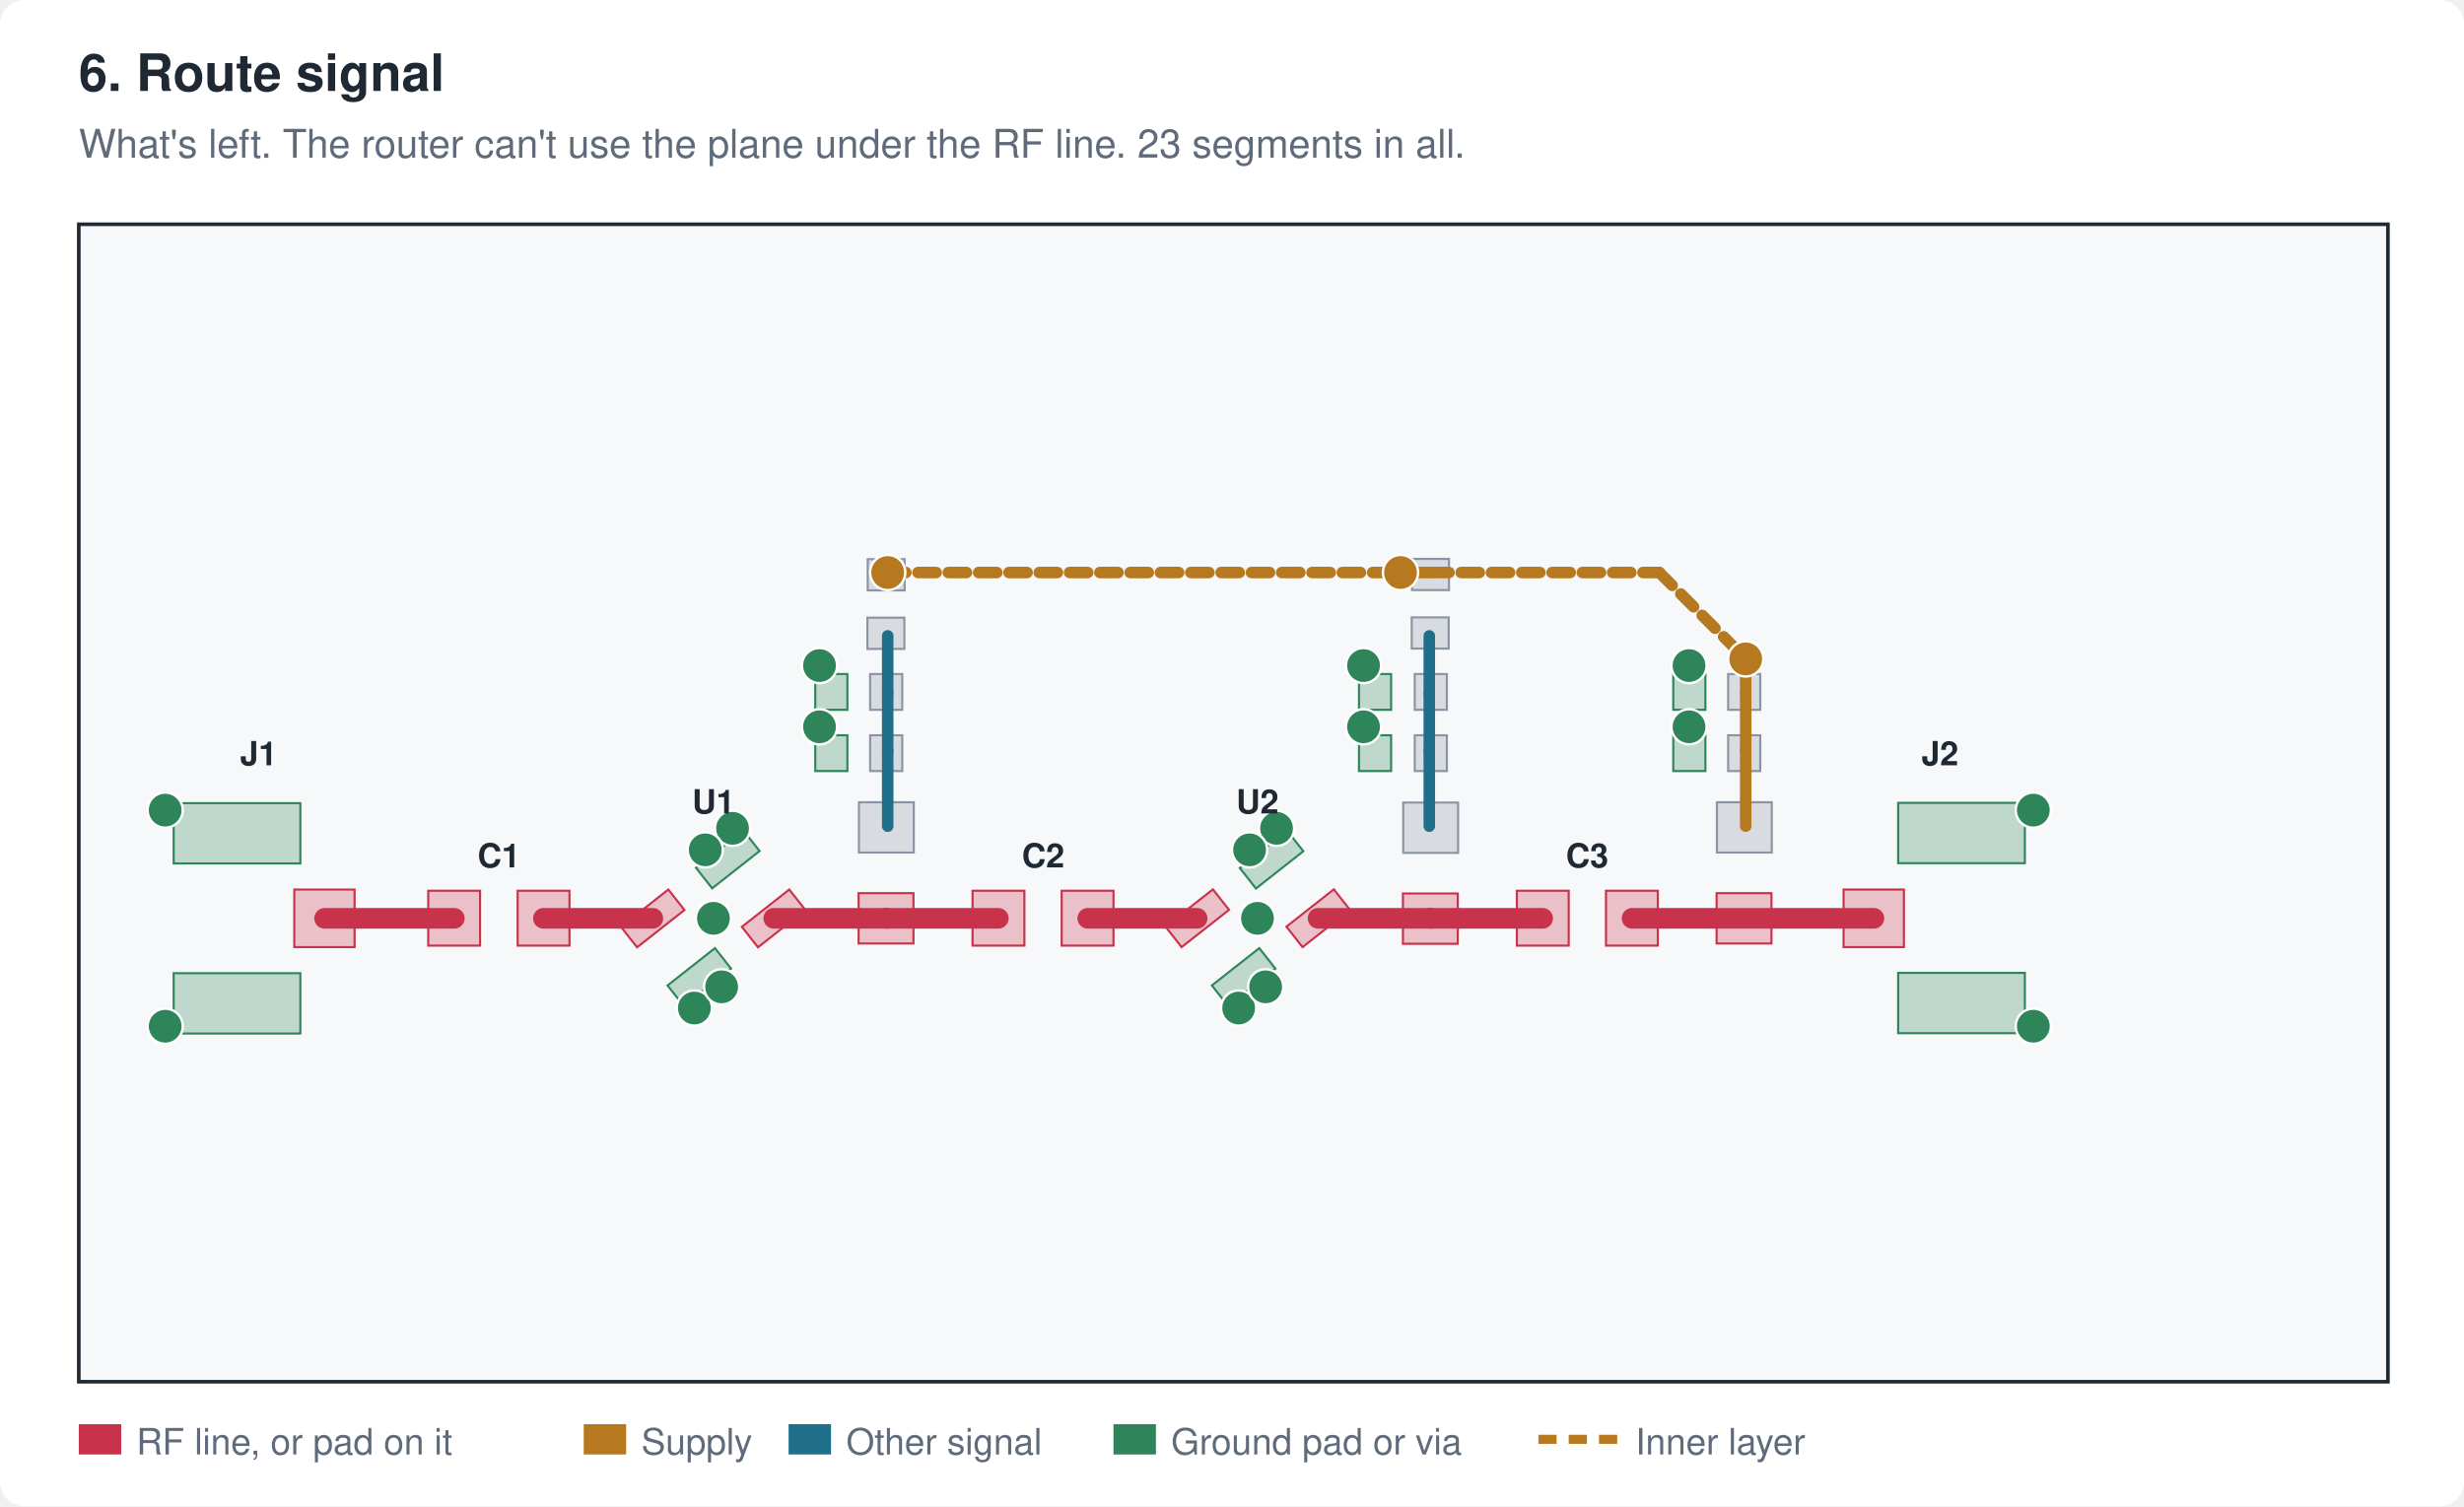
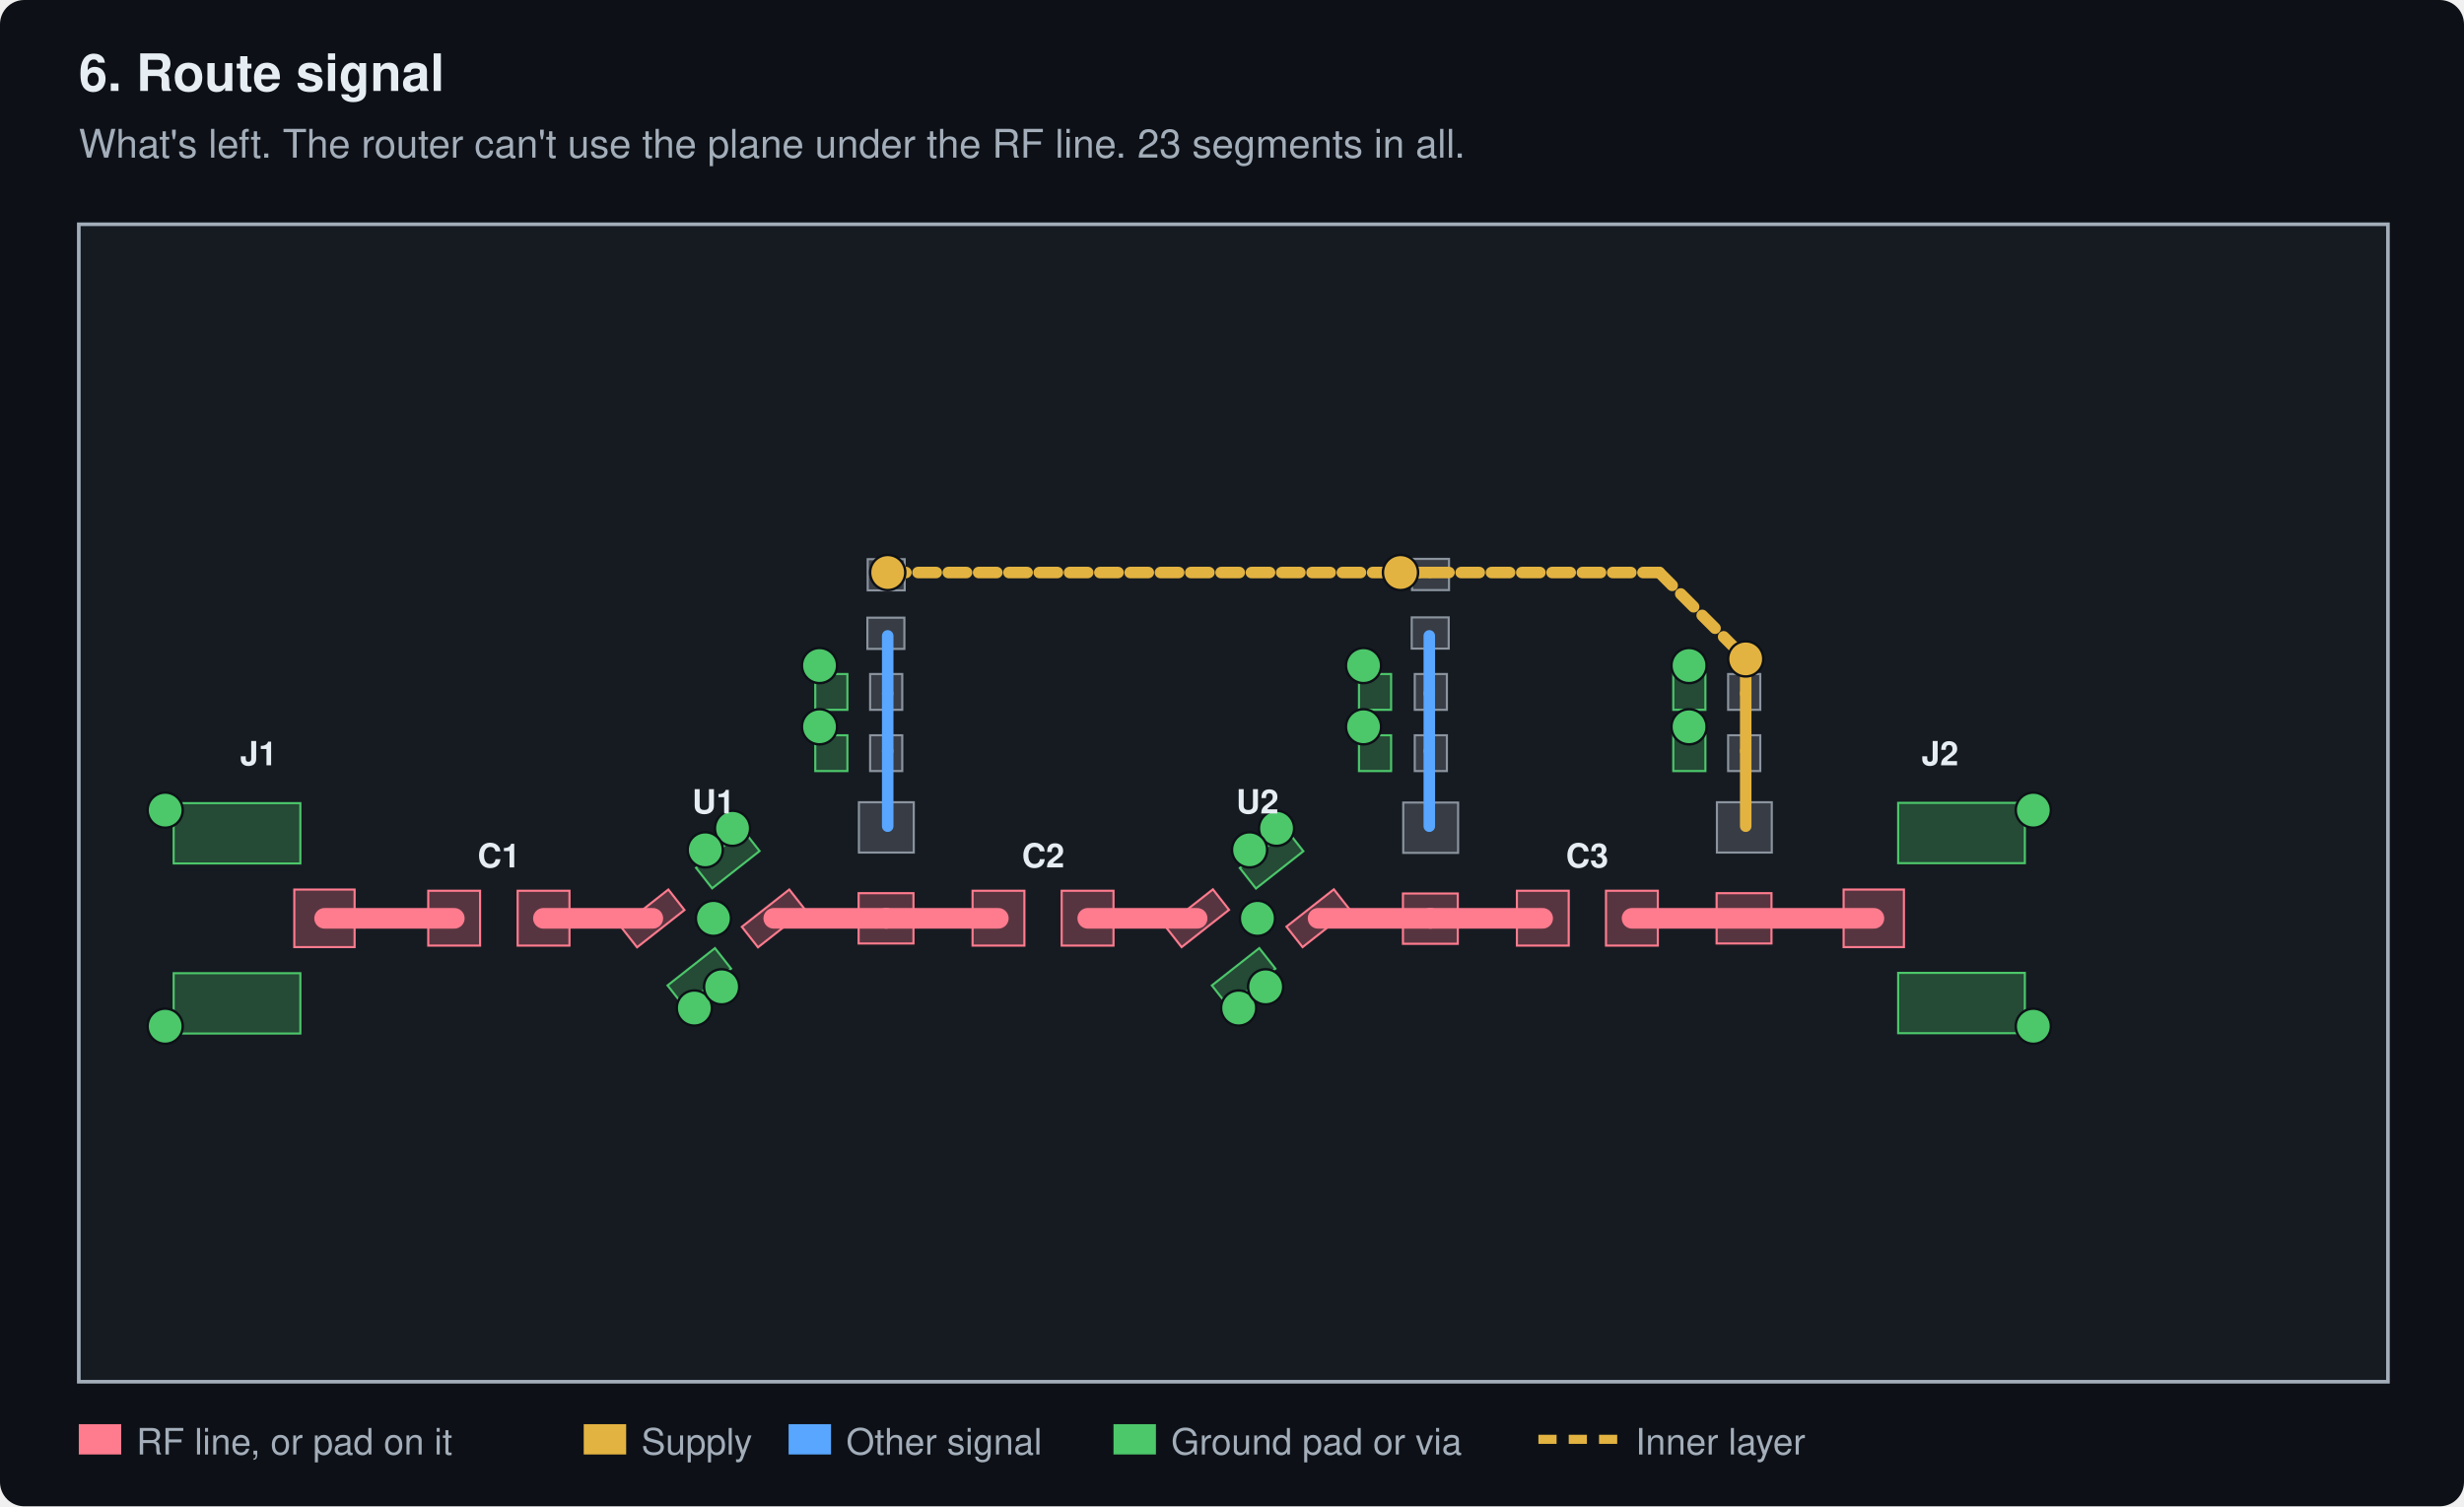
<svg xmlns="http://www.w3.org/2000/svg" viewBox="0 0 813 497" role="img" aria-label="6. Route signal. What's left. The router can't use the plane under the RF line. 23 segments in all." font-family="-apple-system,Segoe UI,Helvetica,Arial,sans-serif">
-   <rect width="813" height="497" fill="#ffffff" rx="8" />
+   <rect width="813" height="497" fill="#0d1117" rx="8" />
  <defs>
    <marker id="a" viewBox="0 0 10 10" refX="9" refY="5" markerWidth="7" markerHeight="7" orient="auto-start-reverse">
-       <path d="M0 0L10 5L0 10z" fill="#5f6b7a" />
+       <path d="M0 0L10 5L0 10z" fill="#a3aeba" />
    </marker>
  </defs>
-   <text x="26.0" y="30.0" font-size="17" fill="#1f2933" text-anchor="start" font-weight="600">6. Route signal</text>
-   <text x="26.0" y="52.0" font-size="13" fill="#5f6b7a" text-anchor="start" font-weight="400">What's left. The router can't use the plane under the RF line. 23 segments in all.</text>
-   <rect x="26" y="74" width="761.9" height="381.9" fill="#f7f8fa" stroke="#1f2933" stroke-width="1.2" />
-   <rect x="141.3" y="293.9" width="17.1" height="18.1" fill="#c8324a" fill-opacity=".28" stroke="#c8324a" stroke-width=".7" transform="rotate(-0.0 149.9 303.0)" />
-   <rect x="170.8" y="293.9" width="17.1" height="18.1" fill="#c8324a" fill-opacity=".28" stroke="#c8324a" stroke-width=".7" transform="rotate(-0.0 179.3 303.0)" />
-   <rect x="570.2" y="242.6" width="10.6" height="11.8" fill="#8a94a3" fill-opacity=".28" stroke="#8a94a3" stroke-width=".7" transform="rotate(-180.0 575.5 248.5)" />
-   <rect x="551.9" y="242.6" width="10.6" height="11.8" fill="#2f855a" fill-opacity=".28" stroke="#2f855a" stroke-width=".7" transform="rotate(-180.0 557.3 248.5)" />
-   <rect x="320.9" y="293.9" width="17.1" height="18.1" fill="#c8324a" fill-opacity=".28" stroke="#c8324a" stroke-width=".7" transform="rotate(-0.0 329.4 303.0)" />
-   <rect x="350.3" y="293.9" width="17.1" height="18.1" fill="#c8324a" fill-opacity=".28" stroke="#c8324a" stroke-width=".7" transform="rotate(-0.0 358.9 303.0)" />
-   <rect x="287.3" y="183.5" width="10.3" height="12.2" fill="#8a94a3" fill-opacity=".28" stroke="#8a94a3" stroke-width=".7" transform="rotate(-270.0 292.4 189.6)" />
-   <rect x="287.3" y="202.9" width="10.3" height="12.2" fill="#8a94a3" fill-opacity=".28" stroke="#8a94a3" stroke-width=".7" transform="rotate(-270.0 292.4 208.9)" />
-   <rect x="424.9" y="298.7" width="19.9" height="8.6" fill="#c8324a" fill-opacity=".28" stroke="#c8324a" stroke-width=".7" transform="rotate(-218.2 434.9 303.0)" />
-   <rect x="409.7" y="279.3" width="19.9" height="8.6" fill="#2f855a" fill-opacity=".28" stroke="#2f855a" stroke-width=".7" transform="rotate(-218.2 419.6 283.6)" />
-   <rect x="385.0" y="298.7" width="19.9" height="8.6" fill="#c8324a" fill-opacity=".28" stroke="#c8324a" stroke-width=".7" transform="rotate(-218.2 395.0 303.0)" />
-   <rect x="400.3" y="318.1" width="19.9" height="8.6" fill="#2f855a" fill-opacity=".28" stroke="#2f855a" stroke-width=".7" transform="rotate(-218.2 410.3 322.4)" />
-   <rect x="463.6" y="293.9" width="16.6" height="18.1" fill="#c8324a" fill-opacity=".28" stroke="#c8324a" stroke-width=".7" transform="rotate(-90.0 472.0 303.0)" />
-   <rect x="463.6" y="264.0" width="16.6" height="18.1" fill="#8a94a3" fill-opacity=".28" stroke="#8a94a3" stroke-width=".7" transform="rotate(-90.0 472.0 273.0)" />
-   <rect x="466.8" y="183.5" width="10.3" height="12.2" fill="#8a94a3" fill-opacity=".28" stroke="#8a94a3" stroke-width=".7" transform="rotate(-270.0 472.0 189.6)" />
-   <rect x="466.8" y="202.9" width="10.3" height="12.2" fill="#8a94a3" fill-opacity=".28" stroke="#8a94a3" stroke-width=".7" transform="rotate(-270.0 472.0 208.9)" />
-   <rect x="287.1" y="222.4" width="10.6" height="11.8" fill="#8a94a3" fill-opacity=".28" stroke="#8a94a3" stroke-width=".7" transform="rotate(-180.0 292.4 228.3)" />
-   <rect x="268.8" y="222.4" width="10.6" height="11.8" fill="#2f855a" fill-opacity=".28" stroke="#2f855a" stroke-width=".7" transform="rotate(-180.0 274.2 228.3)" />
-   <rect x="500.5" y="293.9" width="17.1" height="18.1" fill="#c8324a" fill-opacity=".28" stroke="#c8324a" stroke-width=".7" transform="rotate(-0.0 509.0 303.0)" />
-   <rect x="529.9" y="293.9" width="17.1" height="18.1" fill="#c8324a" fill-opacity=".28" stroke="#c8324a" stroke-width=".7" transform="rotate(-0.0 538.5 303.0)" />
-   <rect x="245.4" y="298.7" width="19.9" height="8.6" fill="#c8324a" fill-opacity=".28" stroke="#c8324a" stroke-width=".7" transform="rotate(-218.2 255.3 303.0)" />
-   <rect x="230.1" y="279.3" width="19.9" height="8.6" fill="#2f855a" fill-opacity=".28" stroke="#2f855a" stroke-width=".7" transform="rotate(-218.2 240.1 283.6)" />
-   <rect x="205.5" y="298.7" width="19.9" height="8.6" fill="#c8324a" fill-opacity=".28" stroke="#c8324a" stroke-width=".7" transform="rotate(-218.2 215.4 303.0)" />
-   <rect x="220.7" y="318.1" width="19.9" height="8.6" fill="#2f855a" fill-opacity=".28" stroke="#2f855a" stroke-width=".7" transform="rotate(-218.2 230.7 322.4)" />
-   <rect x="608.3" y="293.5" width="19.9" height="19.0" fill="#c8324a" fill-opacity=".28" stroke="#c8324a" stroke-width=".7" transform="rotate(-0.0 618.3 303.0)" />
-   <rect x="626.3" y="264.9" width="41.8" height="19.9" fill="#2f855a" fill-opacity=".28" stroke="#2f855a" stroke-width=".7" transform="rotate(-0.0 647.2 274.9)" />
-   <rect x="626.3" y="321.0" width="41.8" height="19.9" fill="#2f855a" fill-opacity=".28" stroke="#2f855a" stroke-width=".7" transform="rotate(-0.0 647.2 331.0)" />
-   <rect x="97.2" y="293.5" width="19.9" height="19.0" fill="#c8324a" fill-opacity=".28" stroke="#c8324a" stroke-width=".7" transform="rotate(-180.0 107.1 303.0)" />
-   <rect x="57.3" y="321.0" width="41.8" height="19.9" fill="#2f855a" fill-opacity=".28" stroke="#2f855a" stroke-width=".7" transform="rotate(-180.0 78.2 331.0)" />
-   <rect x="57.3" y="264.9" width="41.8" height="19.9" fill="#2f855a" fill-opacity=".28" stroke="#2f855a" stroke-width=".7" transform="rotate(-180.0 78.2 274.9)" />
-   <rect x="567.2" y="293.9" width="16.6" height="18.1" fill="#c8324a" fill-opacity=".28" stroke="#c8324a" stroke-width=".7" transform="rotate(-90.0 575.5 303.0)" />
-   <rect x="567.2" y="264.0" width="16.6" height="18.1" fill="#8a94a3" fill-opacity=".28" stroke="#8a94a3" stroke-width=".7" transform="rotate(-90.0 575.5 273.0)" />
-   <rect x="466.6" y="242.6" width="10.6" height="11.8" fill="#8a94a3" fill-opacity=".28" stroke="#8a94a3" stroke-width=".7" transform="rotate(-180.0 472.0 248.5)" />
-   <rect x="448.4" y="242.6" width="10.6" height="11.8" fill="#2f855a" fill-opacity=".28" stroke="#2f855a" stroke-width=".7" transform="rotate(-180.0 453.7 248.5)" />
-   <rect x="570.2" y="222.4" width="10.6" height="11.8" fill="#8a94a3" fill-opacity=".28" stroke="#8a94a3" stroke-width=".7" transform="rotate(-180.0 575.5 228.3)" />
-   <rect x="551.9" y="222.4" width="10.6" height="11.8" fill="#2f855a" fill-opacity=".28" stroke="#2f855a" stroke-width=".7" transform="rotate(-180.0 557.3 228.3)" />
-   <rect x="284.1" y="293.9" width="16.6" height="18.1" fill="#c8324a" fill-opacity=".28" stroke="#c8324a" stroke-width=".7" transform="rotate(-90.0 292.4 303.0)" />
-   <rect x="284.1" y="264.0" width="16.6" height="18.1" fill="#8a94a3" fill-opacity=".28" stroke="#8a94a3" stroke-width=".7" transform="rotate(-90.0 292.4 273.0)" />
-   <rect x="287.1" y="242.6" width="10.6" height="11.8" fill="#8a94a3" fill-opacity=".28" stroke="#8a94a3" stroke-width=".7" transform="rotate(-180.0 292.4 248.5)" />
-   <rect x="268.8" y="242.6" width="10.6" height="11.8" fill="#2f855a" fill-opacity=".28" stroke="#2f855a" stroke-width=".7" transform="rotate(-180.0 274.2 248.5)" />
-   <rect x="466.6" y="222.4" width="10.6" height="11.8" fill="#8a94a3" fill-opacity=".28" stroke="#8a94a3" stroke-width=".7" transform="rotate(-180.0 472.0 228.3)" />
-   <rect x="448.4" y="222.4" width="10.6" height="11.8" fill="#2f855a" fill-opacity=".28" stroke="#2f855a" stroke-width=".7" transform="rotate(-180.0 453.7 228.3)" />
-   <line x1="107.1" y1="303.0" x2="149.9" y2="303.0" stroke="#c8324a" stroke-width="6.8" stroke-linecap="round" />
-   <line x1="179.3" y1="303.0" x2="215.4" y2="303.0" stroke="#c8324a" stroke-width="6.8" stroke-linecap="round" />
-   <line x1="292.4" y1="303.0" x2="329.4" y2="303.0" stroke="#c8324a" stroke-width="6.8" stroke-linecap="round" />
-   <line x1="292.4" y1="303.0" x2="292.4" y2="303.0" stroke="#c8324a" stroke-width="6.8" stroke-linecap="round" />
-   <line x1="255.3" y1="303.0" x2="292.4" y2="303.0" stroke="#c8324a" stroke-width="6.8" stroke-linecap="round" />
-   <line x1="358.9" y1="303.0" x2="395.0" y2="303.0" stroke="#c8324a" stroke-width="6.8" stroke-linecap="round" />
-   <line x1="471.9" y1="303.0" x2="472.0" y2="303.0" stroke="#c8324a" stroke-width="6.8" stroke-linecap="round" />
-   <line x1="472.0" y1="303.0" x2="509.0" y2="303.0" stroke="#c8324a" stroke-width="6.8" stroke-linecap="round" />
-   <line x1="434.9" y1="303.0" x2="471.9" y2="303.0" stroke="#c8324a" stroke-width="6.8" stroke-linecap="round" />
-   <line x1="538.5" y1="303.0" x2="618.3" y2="303.0" stroke="#c8324a" stroke-width="6.8" stroke-linecap="round" />
-   <line x1="462.1" y1="188.9" x2="471.6" y2="188.9" stroke="#b7791f" stroke-width="3.8" stroke-linecap="round" />
-   <line x1="576.0" y1="217.4" x2="576.0" y2="228.8" stroke="#b7791f" stroke-width="3.8" stroke-linecap="round" />
-   <line x1="576.0" y1="228.8" x2="576.0" y2="247.8" stroke="#b7791f" stroke-width="3.8" stroke-linecap="round" />
-   <line x1="576.0" y1="247.8" x2="576.0" y2="272.6" stroke="#b7791f" stroke-width="3.8" stroke-linecap="round" />
-   <line x1="292.9" y1="247.8" x2="292.9" y2="272.6" stroke="#1f6f8b" stroke-width="3.8" stroke-linecap="round" />
-   <line x1="292.9" y1="247.8" x2="292.9" y2="228.8" stroke="#1f6f8b" stroke-width="3.8" stroke-linecap="round" />
-   <line x1="292.9" y1="228.8" x2="292.9" y2="209.8" stroke="#1f6f8b" stroke-width="3.8" stroke-linecap="round" />
-   <line x1="471.6" y1="247.8" x2="471.6" y2="272.6" stroke="#1f6f8b" stroke-width="3.8" stroke-linecap="round" />
-   <line x1="471.6" y1="247.8" x2="471.6" y2="228.8" stroke="#1f6f8b" stroke-width="3.8" stroke-linecap="round" />
-   <line x1="471.6" y1="228.8" x2="471.6" y2="209.8" stroke="#1f6f8b" stroke-width="3.8" stroke-linecap="round" />
-   <line x1="292.9" y1="188.9" x2="462.1" y2="188.9" stroke="#b7791f" stroke-width="3.8" stroke-linecap="round" stroke-dasharray="6 4" />
-   <line x1="462.1" y1="188.9" x2="547.5" y2="188.9" stroke="#b7791f" stroke-width="3.8" stroke-linecap="round" stroke-dasharray="6 4" />
-   <line x1="547.5" y1="188.9" x2="576.0" y2="217.4" stroke="#b7791f" stroke-width="3.8" stroke-linecap="round" stroke-dasharray="6 4" />
-   <circle cx="270.4" cy="219.6" r="5.8" fill="#2f855a" stroke="#ffffff" stroke-width=".8" />
-   <circle cx="235.4" cy="303.0" r="5.8" fill="#2f855a" stroke="#ffffff" stroke-width=".8" />
-   <circle cx="408.7" cy="332.6" r="5.8" fill="#2f855a" stroke="#ffffff" stroke-width=".8" />
-   <circle cx="449.9" cy="239.8" r="5.8" fill="#2f855a" stroke="#ffffff" stroke-width=".8" />
-   <circle cx="557.3" cy="239.8" r="5.8" fill="#2f855a" stroke="#ffffff" stroke-width=".8" />
-   <circle cx="421.2" cy="273.3" r="5.8" fill="#2f855a" stroke="#ffffff" stroke-width=".8" />
-   <circle cx="229.1" cy="332.6" r="5.8" fill="#2f855a" stroke="#ffffff" stroke-width=".8" />
-   <circle cx="670.9" cy="338.6" r="5.8" fill="#2f855a" stroke="#ffffff" stroke-width=".8" />
-   <circle cx="238.1" cy="325.6" r="5.8" fill="#2f855a" stroke="#ffffff" stroke-width=".8" />
-   <circle cx="270.4" cy="239.8" r="5.8" fill="#2f855a" stroke="#ffffff" stroke-width=".8" />
-   <circle cx="417.6" cy="325.6" r="5.8" fill="#2f855a" stroke="#ffffff" stroke-width=".8" />
-   <circle cx="412.3" cy="280.4" r="5.8" fill="#2f855a" stroke="#ffffff" stroke-width=".8" />
-   <circle cx="241.7" cy="273.3" r="5.8" fill="#2f855a" stroke="#ffffff" stroke-width=".8" />
-   <circle cx="54.5" cy="267.3" r="5.8" fill="#2f855a" stroke="#ffffff" stroke-width=".8" />
-   <circle cx="414.9" cy="303.0" r="5.8" fill="#2f855a" stroke="#ffffff" stroke-width=".8" />
-   <circle cx="54.5" cy="338.6" r="5.8" fill="#2f855a" stroke="#ffffff" stroke-width=".8" />
-   <circle cx="670.9" cy="267.3" r="5.8" fill="#2f855a" stroke="#ffffff" stroke-width=".8" />
-   <circle cx="449.9" cy="219.6" r="5.8" fill="#2f855a" stroke="#ffffff" stroke-width=".8" />
-   <circle cx="232.7" cy="280.4" r="5.8" fill="#2f855a" stroke="#ffffff" stroke-width=".8" />
-   <circle cx="557.3" cy="219.6" r="5.8" fill="#2f855a" stroke="#ffffff" stroke-width=".8" />
-   <circle cx="292.9" cy="188.9" r="5.8" fill="#b7791f" stroke="#ffffff" stroke-width=".8" />
-   <circle cx="462.1" cy="188.9" r="5.8" fill="#b7791f" stroke="#ffffff" stroke-width=".8" />
-   <circle cx="576.0" cy="217.4" r="5.8" fill="#b7791f" stroke="#ffffff" stroke-width=".8" />
-   <text x="164.6" y="286.2" font-size="11" fill="#1f2933" text-anchor="middle" font-weight="600">C1</text>
-   <text x="344.2" y="286.2" font-size="11" fill="#1f2933" text-anchor="middle" font-weight="600">C2</text>
-   <text x="414.9" y="268.4" font-size="11" fill="#1f2933" text-anchor="middle" font-weight="600">U2</text>
-   <text x="523.7" y="286.2" font-size="11" fill="#1f2933" text-anchor="middle" font-weight="600">C3</text>
-   <text x="235.4" y="268.4" font-size="11" fill="#1f2933" text-anchor="middle" font-weight="600">U1</text>
-   <text x="640.1" y="252.5" font-size="11" fill="#1f2933" text-anchor="middle" font-weight="600">J2</text>
-   <text x="85.3" y="252.5" font-size="11" fill="#1f2933" text-anchor="middle" font-weight="600">J1</text>
-   <rect x="26" y="469.9" width="14" height="10" fill="#c8324a" />
-   <text x="45.0" y="479.9" font-size="12" fill="#5f6b7a" text-anchor="start" font-weight="400">RF line, or pad on it</text>
-   <rect x="192.6" y="469.9" width="14" height="10" fill="#b7791f" />
-   <text x="211.6" y="479.9" font-size="12" fill="#5f6b7a" text-anchor="start" font-weight="400">Supply</text>
-   <rect x="260.2" y="469.9" width="14" height="10" fill="#1f6f8b" />
-   <text x="279.2" y="479.9" font-size="12" fill="#5f6b7a" text-anchor="start" font-weight="400">Other signal</text>
-   <rect x="367.4" y="469.9" width="14" height="10" fill="#2f855a" />
-   <text x="386.4" y="479.9" font-size="12" fill="#5f6b7a" text-anchor="start" font-weight="400">Ground pad or via</text>
-   <line x1="507.6" y1="474.9" x2="533.6" y2="474.9" stroke="#b7791f" stroke-width="3" stroke-dasharray="6 4" />
-   <text x="539.6" y="479.9" font-size="12" fill="#5f6b7a" text-anchor="start" font-weight="400">Inner layer</text>
+   <text x="26.0" y="30.0" font-size="17" fill="#e6edf3" text-anchor="start" font-weight="600">6. Route signal</text>
+   <text x="26.0" y="52.0" font-size="13" fill="#a3aeba" text-anchor="start" font-weight="400">What's left. The router can't use the plane under the RF line. 23 segments in all.</text>
+   <rect x="26" y="74" width="761.9" height="381.9" fill="#161b22" stroke="#a3aeba" stroke-width="1.2" />
+   <rect x="141.3" y="293.9" width="17.1" height="18.1" fill="#ff7b8e" fill-opacity=".28" stroke="#ff7b8e" stroke-width=".7" transform="rotate(-0.0 149.9 303.0)" />
+   <rect x="170.8" y="293.9" width="17.1" height="18.1" fill="#ff7b8e" fill-opacity=".28" stroke="#ff7b8e" stroke-width=".7" transform="rotate(-0.0 179.3 303.0)" />
+   <rect x="570.2" y="242.6" width="10.6" height="11.8" fill="#8b949e" fill-opacity=".28" stroke="#8b949e" stroke-width=".7" transform="rotate(-180.0 575.5 248.5)" />
+   <rect x="551.9" y="242.6" width="10.6" height="11.8" fill="#4cc76a" fill-opacity=".28" stroke="#4cc76a" stroke-width=".7" transform="rotate(-180.0 557.3 248.5)" />
+   <rect x="320.9" y="293.9" width="17.1" height="18.1" fill="#ff7b8e" fill-opacity=".28" stroke="#ff7b8e" stroke-width=".7" transform="rotate(-0.0 329.4 303.0)" />
+   <rect x="350.3" y="293.9" width="17.1" height="18.1" fill="#ff7b8e" fill-opacity=".28" stroke="#ff7b8e" stroke-width=".7" transform="rotate(-0.0 358.9 303.0)" />
+   <rect x="287.3" y="183.5" width="10.3" height="12.2" fill="#8b949e" fill-opacity=".28" stroke="#8b949e" stroke-width=".7" transform="rotate(-270.0 292.4 189.6)" />
+   <rect x="287.3" y="202.9" width="10.3" height="12.2" fill="#8b949e" fill-opacity=".28" stroke="#8b949e" stroke-width=".7" transform="rotate(-270.0 292.4 208.9)" />
+   <rect x="424.9" y="298.7" width="19.9" height="8.6" fill="#ff7b8e" fill-opacity=".28" stroke="#ff7b8e" stroke-width=".7" transform="rotate(-218.2 434.9 303.0)" />
+   <rect x="409.7" y="279.3" width="19.9" height="8.6" fill="#4cc76a" fill-opacity=".28" stroke="#4cc76a" stroke-width=".7" transform="rotate(-218.2 419.6 283.6)" />
+   <rect x="385.0" y="298.7" width="19.9" height="8.6" fill="#ff7b8e" fill-opacity=".28" stroke="#ff7b8e" stroke-width=".7" transform="rotate(-218.2 395.0 303.0)" />
+   <rect x="400.3" y="318.1" width="19.9" height="8.6" fill="#4cc76a" fill-opacity=".28" stroke="#4cc76a" stroke-width=".7" transform="rotate(-218.2 410.3 322.4)" />
+   <rect x="463.6" y="293.9" width="16.6" height="18.1" fill="#ff7b8e" fill-opacity=".28" stroke="#ff7b8e" stroke-width=".7" transform="rotate(-90.0 472.0 303.0)" />
+   <rect x="463.6" y="264.0" width="16.6" height="18.1" fill="#8b949e" fill-opacity=".28" stroke="#8b949e" stroke-width=".7" transform="rotate(-90.0 472.0 273.0)" />
+   <rect x="466.8" y="183.5" width="10.3" height="12.2" fill="#8b949e" fill-opacity=".28" stroke="#8b949e" stroke-width=".7" transform="rotate(-270.0 472.0 189.6)" />
+   <rect x="466.8" y="202.9" width="10.3" height="12.2" fill="#8b949e" fill-opacity=".28" stroke="#8b949e" stroke-width=".7" transform="rotate(-270.0 472.0 208.9)" />
+   <rect x="287.1" y="222.4" width="10.6" height="11.8" fill="#8b949e" fill-opacity=".28" stroke="#8b949e" stroke-width=".7" transform="rotate(-180.0 292.4 228.3)" />
+   <rect x="268.8" y="222.4" width="10.6" height="11.8" fill="#4cc76a" fill-opacity=".28" stroke="#4cc76a" stroke-width=".7" transform="rotate(-180.0 274.2 228.3)" />
+   <rect x="500.5" y="293.9" width="17.1" height="18.1" fill="#ff7b8e" fill-opacity=".28" stroke="#ff7b8e" stroke-width=".7" transform="rotate(-0.0 509.0 303.0)" />
+   <rect x="529.9" y="293.9" width="17.1" height="18.1" fill="#ff7b8e" fill-opacity=".28" stroke="#ff7b8e" stroke-width=".7" transform="rotate(-0.0 538.5 303.0)" />
+   <rect x="245.4" y="298.7" width="19.9" height="8.6" fill="#ff7b8e" fill-opacity=".28" stroke="#ff7b8e" stroke-width=".7" transform="rotate(-218.2 255.3 303.0)" />
+   <rect x="230.1" y="279.3" width="19.9" height="8.6" fill="#4cc76a" fill-opacity=".28" stroke="#4cc76a" stroke-width=".7" transform="rotate(-218.2 240.1 283.6)" />
+   <rect x="205.5" y="298.7" width="19.9" height="8.6" fill="#ff7b8e" fill-opacity=".28" stroke="#ff7b8e" stroke-width=".7" transform="rotate(-218.2 215.4 303.0)" />
+   <rect x="220.7" y="318.1" width="19.9" height="8.6" fill="#4cc76a" fill-opacity=".28" stroke="#4cc76a" stroke-width=".7" transform="rotate(-218.2 230.7 322.4)" />
+   <rect x="608.3" y="293.5" width="19.9" height="19.0" fill="#ff7b8e" fill-opacity=".28" stroke="#ff7b8e" stroke-width=".7" transform="rotate(-0.0 618.3 303.0)" />
+   <rect x="626.3" y="264.9" width="41.8" height="19.9" fill="#4cc76a" fill-opacity=".28" stroke="#4cc76a" stroke-width=".7" transform="rotate(-0.0 647.2 274.9)" />
+   <rect x="626.3" y="321.0" width="41.8" height="19.9" fill="#4cc76a" fill-opacity=".28" stroke="#4cc76a" stroke-width=".7" transform="rotate(-0.0 647.2 331.0)" />
+   <rect x="97.2" y="293.5" width="19.9" height="19.0" fill="#ff7b8e" fill-opacity=".28" stroke="#ff7b8e" stroke-width=".7" transform="rotate(-180.0 107.1 303.0)" />
+   <rect x="57.3" y="321.0" width="41.8" height="19.9" fill="#4cc76a" fill-opacity=".28" stroke="#4cc76a" stroke-width=".7" transform="rotate(-180.0 78.2 331.0)" />
+   <rect x="57.3" y="264.9" width="41.8" height="19.9" fill="#4cc76a" fill-opacity=".28" stroke="#4cc76a" stroke-width=".7" transform="rotate(-180.0 78.2 274.9)" />
+   <rect x="567.2" y="293.9" width="16.6" height="18.1" fill="#ff7b8e" fill-opacity=".28" stroke="#ff7b8e" stroke-width=".7" transform="rotate(-90.0 575.5 303.0)" />
+   <rect x="567.2" y="264.0" width="16.6" height="18.1" fill="#8b949e" fill-opacity=".28" stroke="#8b949e" stroke-width=".7" transform="rotate(-90.0 575.5 273.0)" />
+   <rect x="466.6" y="242.6" width="10.6" height="11.8" fill="#8b949e" fill-opacity=".28" stroke="#8b949e" stroke-width=".7" transform="rotate(-180.0 472.0 248.5)" />
+   <rect x="448.4" y="242.6" width="10.6" height="11.8" fill="#4cc76a" fill-opacity=".28" stroke="#4cc76a" stroke-width=".7" transform="rotate(-180.0 453.7 248.5)" />
+   <rect x="570.2" y="222.4" width="10.6" height="11.8" fill="#8b949e" fill-opacity=".28" stroke="#8b949e" stroke-width=".7" transform="rotate(-180.0 575.5 228.3)" />
+   <rect x="551.9" y="222.4" width="10.6" height="11.8" fill="#4cc76a" fill-opacity=".28" stroke="#4cc76a" stroke-width=".7" transform="rotate(-180.0 557.3 228.3)" />
+   <rect x="284.1" y="293.9" width="16.6" height="18.1" fill="#ff7b8e" fill-opacity=".28" stroke="#ff7b8e" stroke-width=".7" transform="rotate(-90.0 292.4 303.0)" />
+   <rect x="284.1" y="264.0" width="16.6" height="18.1" fill="#8b949e" fill-opacity=".28" stroke="#8b949e" stroke-width=".7" transform="rotate(-90.0 292.4 273.0)" />
+   <rect x="287.1" y="242.6" width="10.6" height="11.8" fill="#8b949e" fill-opacity=".28" stroke="#8b949e" stroke-width=".7" transform="rotate(-180.0 292.4 248.5)" />
+   <rect x="268.8" y="242.6" width="10.6" height="11.8" fill="#4cc76a" fill-opacity=".28" stroke="#4cc76a" stroke-width=".7" transform="rotate(-180.0 274.2 248.5)" />
+   <rect x="466.6" y="222.4" width="10.6" height="11.8" fill="#8b949e" fill-opacity=".28" stroke="#8b949e" stroke-width=".7" transform="rotate(-180.0 472.0 228.3)" />
+   <rect x="448.4" y="222.4" width="10.6" height="11.8" fill="#4cc76a" fill-opacity=".28" stroke="#4cc76a" stroke-width=".7" transform="rotate(-180.0 453.7 228.3)" />
+   <line x1="107.1" y1="303.0" x2="149.9" y2="303.0" stroke="#ff7b8e" stroke-width="6.8" stroke-linecap="round" />
+   <line x1="179.3" y1="303.0" x2="215.4" y2="303.0" stroke="#ff7b8e" stroke-width="6.8" stroke-linecap="round" />
+   <line x1="292.4" y1="303.0" x2="329.4" y2="303.0" stroke="#ff7b8e" stroke-width="6.8" stroke-linecap="round" />
+   <line x1="292.4" y1="303.0" x2="292.4" y2="303.0" stroke="#ff7b8e" stroke-width="6.8" stroke-linecap="round" />
+   <line x1="255.3" y1="303.0" x2="292.4" y2="303.0" stroke="#ff7b8e" stroke-width="6.8" stroke-linecap="round" />
+   <line x1="358.9" y1="303.0" x2="395.0" y2="303.0" stroke="#ff7b8e" stroke-width="6.8" stroke-linecap="round" />
+   <line x1="471.9" y1="303.0" x2="472.0" y2="303.0" stroke="#ff7b8e" stroke-width="6.8" stroke-linecap="round" />
+   <line x1="472.0" y1="303.0" x2="509.0" y2="303.0" stroke="#ff7b8e" stroke-width="6.8" stroke-linecap="round" />
+   <line x1="434.9" y1="303.0" x2="471.9" y2="303.0" stroke="#ff7b8e" stroke-width="6.8" stroke-linecap="round" />
+   <line x1="538.5" y1="303.0" x2="618.3" y2="303.0" stroke="#ff7b8e" stroke-width="6.8" stroke-linecap="round" />
+   <line x1="462.1" y1="188.9" x2="471.6" y2="188.9" stroke="#e3b341" stroke-width="3.8" stroke-linecap="round" />
+   <line x1="576.0" y1="217.4" x2="576.0" y2="228.8" stroke="#e3b341" stroke-width="3.8" stroke-linecap="round" />
+   <line x1="576.0" y1="228.8" x2="576.0" y2="247.8" stroke="#e3b341" stroke-width="3.8" stroke-linecap="round" />
+   <line x1="576.0" y1="247.8" x2="576.0" y2="272.6" stroke="#e3b341" stroke-width="3.8" stroke-linecap="round" />
+   <line x1="292.9" y1="247.8" x2="292.9" y2="272.6" stroke="#58a6ff" stroke-width="3.8" stroke-linecap="round" />
+   <line x1="292.9" y1="247.8" x2="292.9" y2="228.8" stroke="#58a6ff" stroke-width="3.8" stroke-linecap="round" />
+   <line x1="292.9" y1="228.8" x2="292.9" y2="209.8" stroke="#58a6ff" stroke-width="3.8" stroke-linecap="round" />
+   <line x1="471.6" y1="247.8" x2="471.6" y2="272.6" stroke="#58a6ff" stroke-width="3.8" stroke-linecap="round" />
+   <line x1="471.6" y1="247.8" x2="471.6" y2="228.8" stroke="#58a6ff" stroke-width="3.8" stroke-linecap="round" />
+   <line x1="471.6" y1="228.8" x2="471.6" y2="209.8" stroke="#58a6ff" stroke-width="3.8" stroke-linecap="round" />
+   <line x1="292.9" y1="188.9" x2="462.1" y2="188.9" stroke="#e3b341" stroke-width="3.8" stroke-linecap="round" stroke-dasharray="6 4" />
+   <line x1="462.1" y1="188.9" x2="547.5" y2="188.9" stroke="#e3b341" stroke-width="3.8" stroke-linecap="round" stroke-dasharray="6 4" />
+   <line x1="547.5" y1="188.9" x2="576.0" y2="217.4" stroke="#e3b341" stroke-width="3.8" stroke-linecap="round" stroke-dasharray="6 4" />
+   <circle cx="270.4" cy="219.6" r="5.8" fill="#4cc76a" stroke="#0d1117" stroke-width=".8" />
+   <circle cx="235.4" cy="303.0" r="5.8" fill="#4cc76a" stroke="#0d1117" stroke-width=".8" />
+   <circle cx="408.7" cy="332.6" r="5.8" fill="#4cc76a" stroke="#0d1117" stroke-width=".8" />
+   <circle cx="449.9" cy="239.8" r="5.8" fill="#4cc76a" stroke="#0d1117" stroke-width=".8" />
+   <circle cx="557.3" cy="239.8" r="5.8" fill="#4cc76a" stroke="#0d1117" stroke-width=".8" />
+   <circle cx="421.2" cy="273.3" r="5.8" fill="#4cc76a" stroke="#0d1117" stroke-width=".8" />
+   <circle cx="229.1" cy="332.6" r="5.8" fill="#4cc76a" stroke="#0d1117" stroke-width=".8" />
+   <circle cx="670.9" cy="338.6" r="5.8" fill="#4cc76a" stroke="#0d1117" stroke-width=".8" />
+   <circle cx="238.1" cy="325.6" r="5.8" fill="#4cc76a" stroke="#0d1117" stroke-width=".8" />
+   <circle cx="270.4" cy="239.8" r="5.8" fill="#4cc76a" stroke="#0d1117" stroke-width=".8" />
+   <circle cx="417.6" cy="325.6" r="5.8" fill="#4cc76a" stroke="#0d1117" stroke-width=".8" />
+   <circle cx="412.3" cy="280.4" r="5.8" fill="#4cc76a" stroke="#0d1117" stroke-width=".8" />
+   <circle cx="241.7" cy="273.3" r="5.8" fill="#4cc76a" stroke="#0d1117" stroke-width=".8" />
+   <circle cx="54.5" cy="267.3" r="5.8" fill="#4cc76a" stroke="#0d1117" stroke-width=".8" />
+   <circle cx="414.9" cy="303.0" r="5.8" fill="#4cc76a" stroke="#0d1117" stroke-width=".8" />
+   <circle cx="54.5" cy="338.6" r="5.8" fill="#4cc76a" stroke="#0d1117" stroke-width=".8" />
+   <circle cx="670.9" cy="267.3" r="5.8" fill="#4cc76a" stroke="#0d1117" stroke-width=".8" />
+   <circle cx="449.9" cy="219.6" r="5.8" fill="#4cc76a" stroke="#0d1117" stroke-width=".8" />
+   <circle cx="232.7" cy="280.4" r="5.8" fill="#4cc76a" stroke="#0d1117" stroke-width=".8" />
+   <circle cx="557.3" cy="219.6" r="5.8" fill="#4cc76a" stroke="#0d1117" stroke-width=".8" />
+   <circle cx="292.9" cy="188.9" r="5.8" fill="#e3b341" stroke="#0d1117" stroke-width=".8" />
+   <circle cx="462.1" cy="188.9" r="5.8" fill="#e3b341" stroke="#0d1117" stroke-width=".8" />
+   <circle cx="576.0" cy="217.4" r="5.8" fill="#e3b341" stroke="#0d1117" stroke-width=".8" />
+   <text x="164.6" y="286.2" font-size="11" fill="#e6edf3" text-anchor="middle" font-weight="600">C1</text>
+   <text x="344.2" y="286.2" font-size="11" fill="#e6edf3" text-anchor="middle" font-weight="600">C2</text>
+   <text x="414.9" y="268.4" font-size="11" fill="#e6edf3" text-anchor="middle" font-weight="600">U2</text>
+   <text x="523.7" y="286.2" font-size="11" fill="#e6edf3" text-anchor="middle" font-weight="600">C3</text>
+   <text x="235.4" y="268.4" font-size="11" fill="#e6edf3" text-anchor="middle" font-weight="600">U1</text>
+   <text x="640.1" y="252.5" font-size="11" fill="#e6edf3" text-anchor="middle" font-weight="600">J2</text>
+   <text x="85.3" y="252.5" font-size="11" fill="#e6edf3" text-anchor="middle" font-weight="600">J1</text>
+   <rect x="26" y="469.9" width="14" height="10" fill="#ff7b8e" />
+   <text x="45.0" y="479.9" font-size="12" fill="#a3aeba" text-anchor="start" font-weight="400">RF line, or pad on it</text>
+   <rect x="192.6" y="469.9" width="14" height="10" fill="#e3b341" />
+   <text x="211.6" y="479.9" font-size="12" fill="#a3aeba" text-anchor="start" font-weight="400">Supply</text>
+   <rect x="260.2" y="469.9" width="14" height="10" fill="#58a6ff" />
+   <text x="279.2" y="479.9" font-size="12" fill="#a3aeba" text-anchor="start" font-weight="400">Other signal</text>
+   <rect x="367.4" y="469.9" width="14" height="10" fill="#4cc76a" />
+   <text x="386.4" y="479.9" font-size="12" fill="#a3aeba" text-anchor="start" font-weight="400">Ground pad or via</text>
+   <line x1="507.6" y1="474.9" x2="533.6" y2="474.9" stroke="#e3b341" stroke-width="3" stroke-dasharray="6 4" />
+   <text x="539.6" y="479.9" font-size="12" fill="#a3aeba" text-anchor="start" font-weight="400">Inner layer</text>
</svg>
